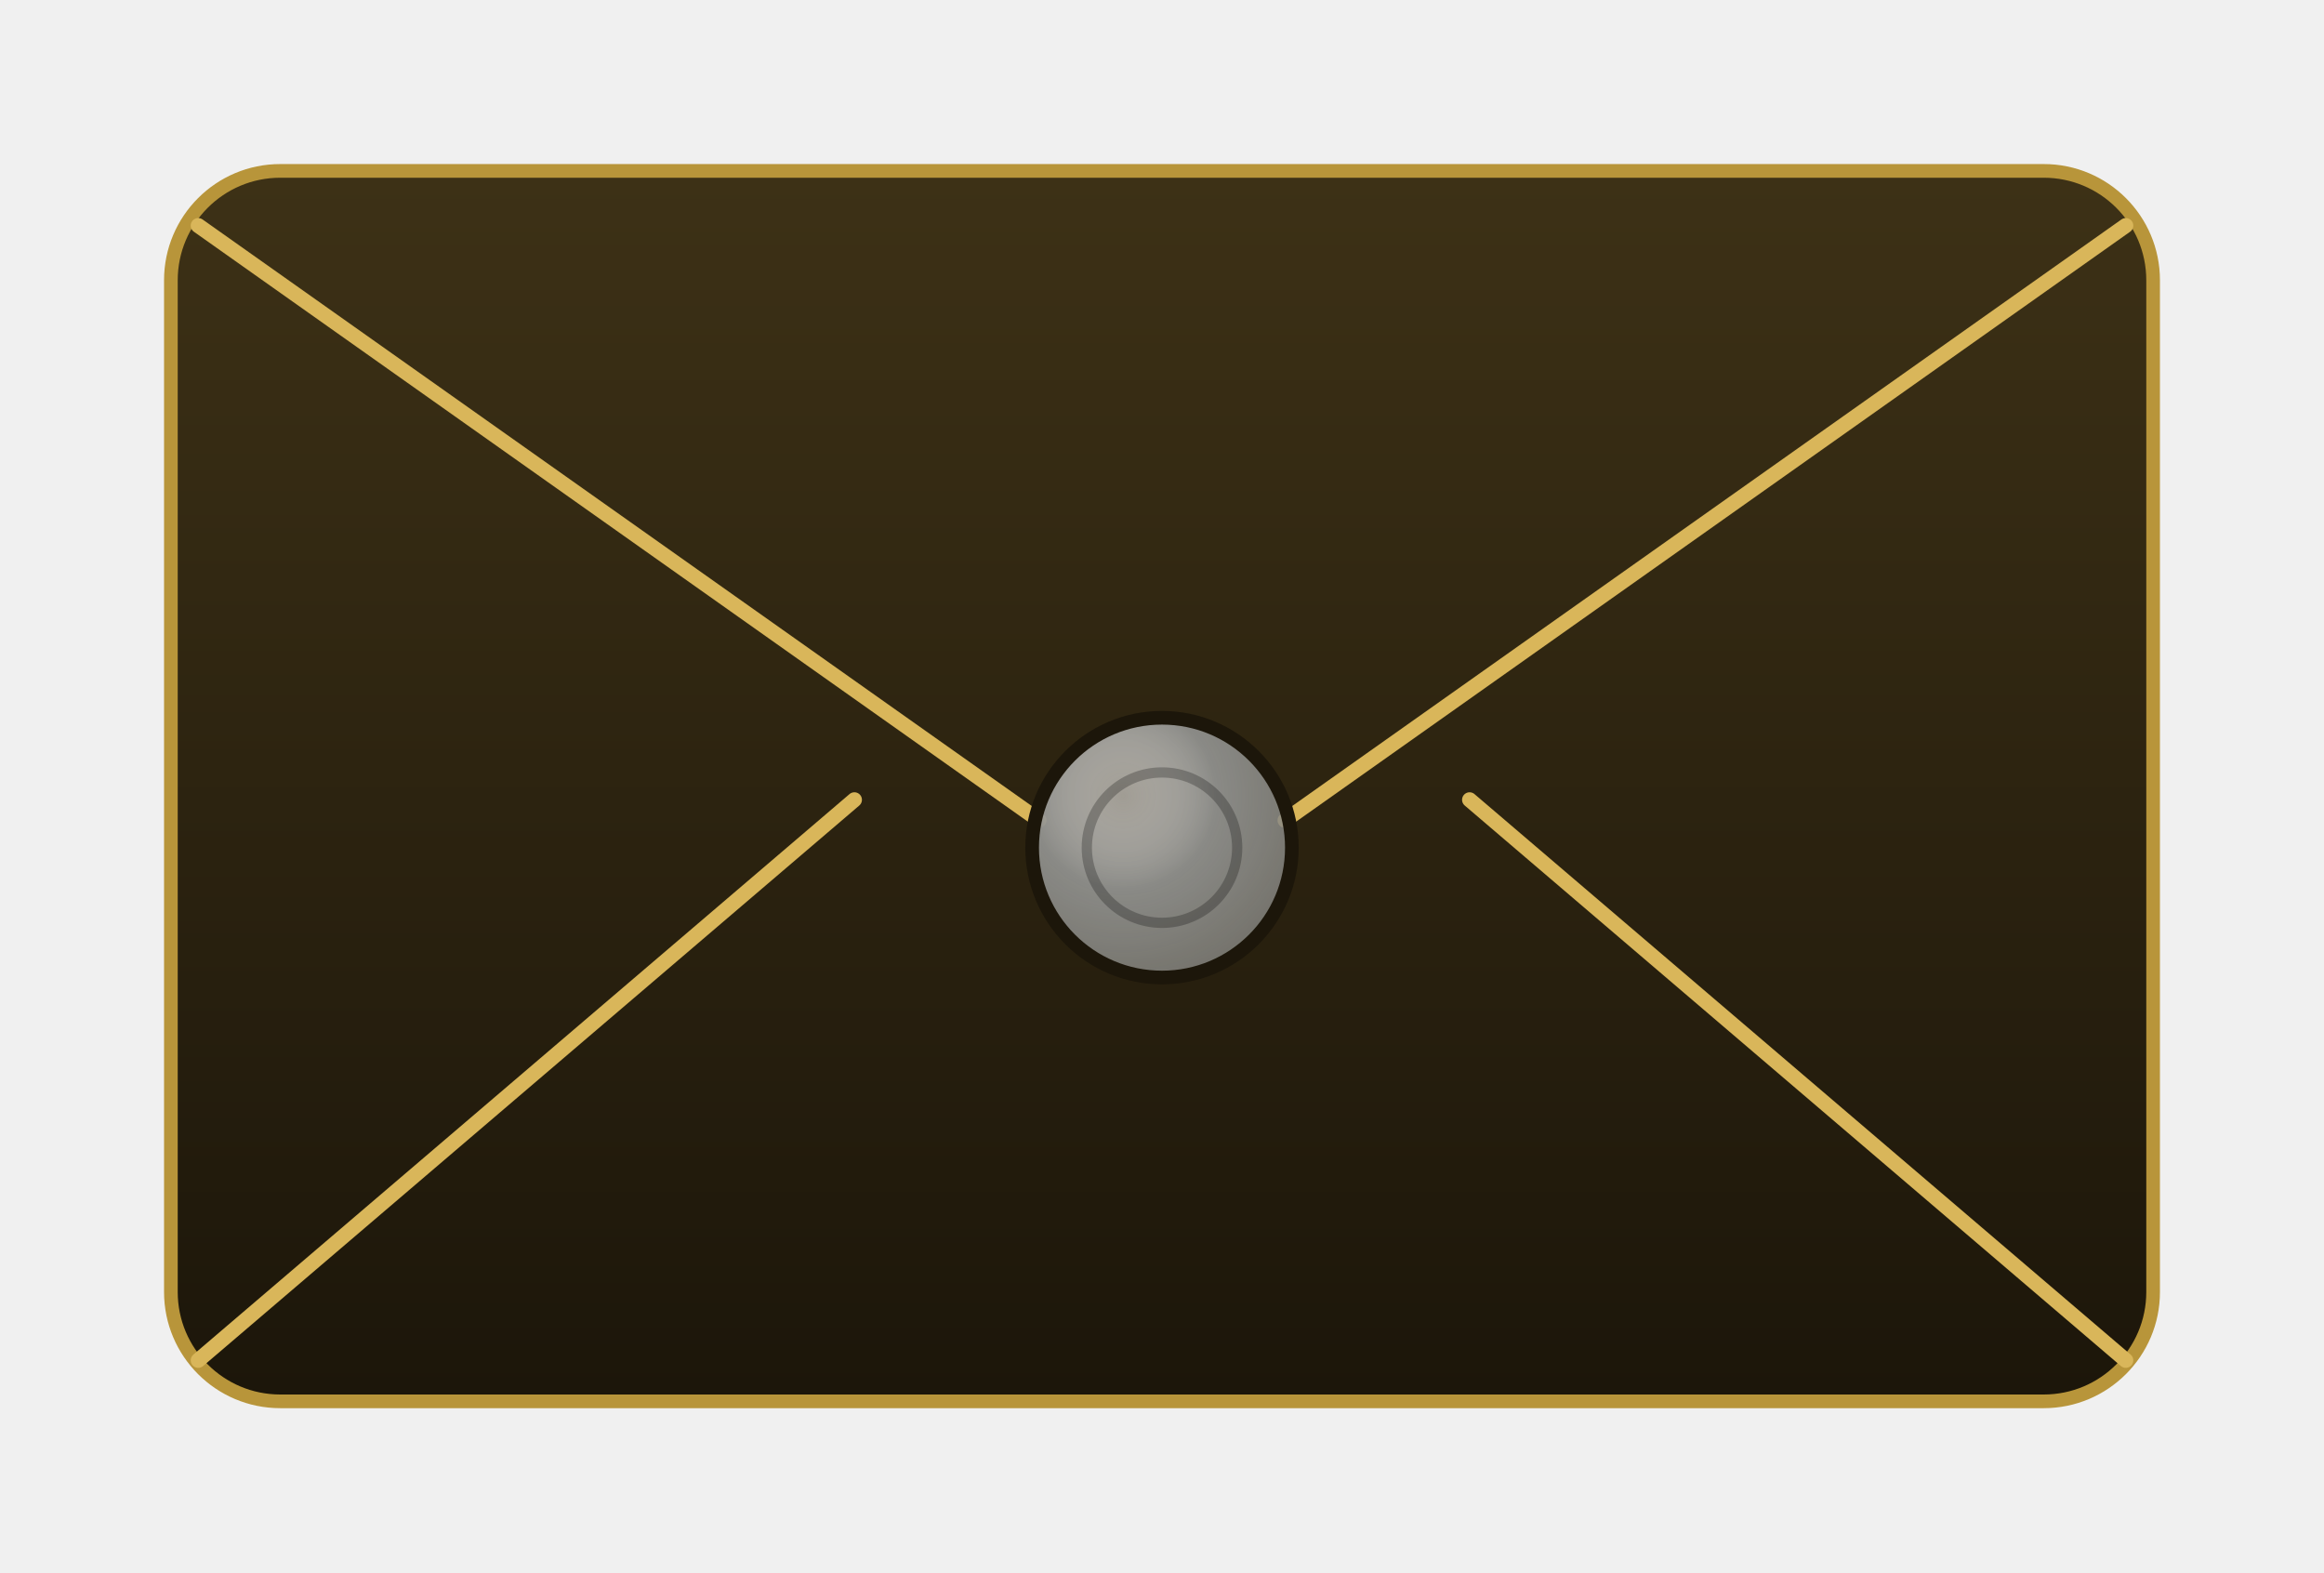
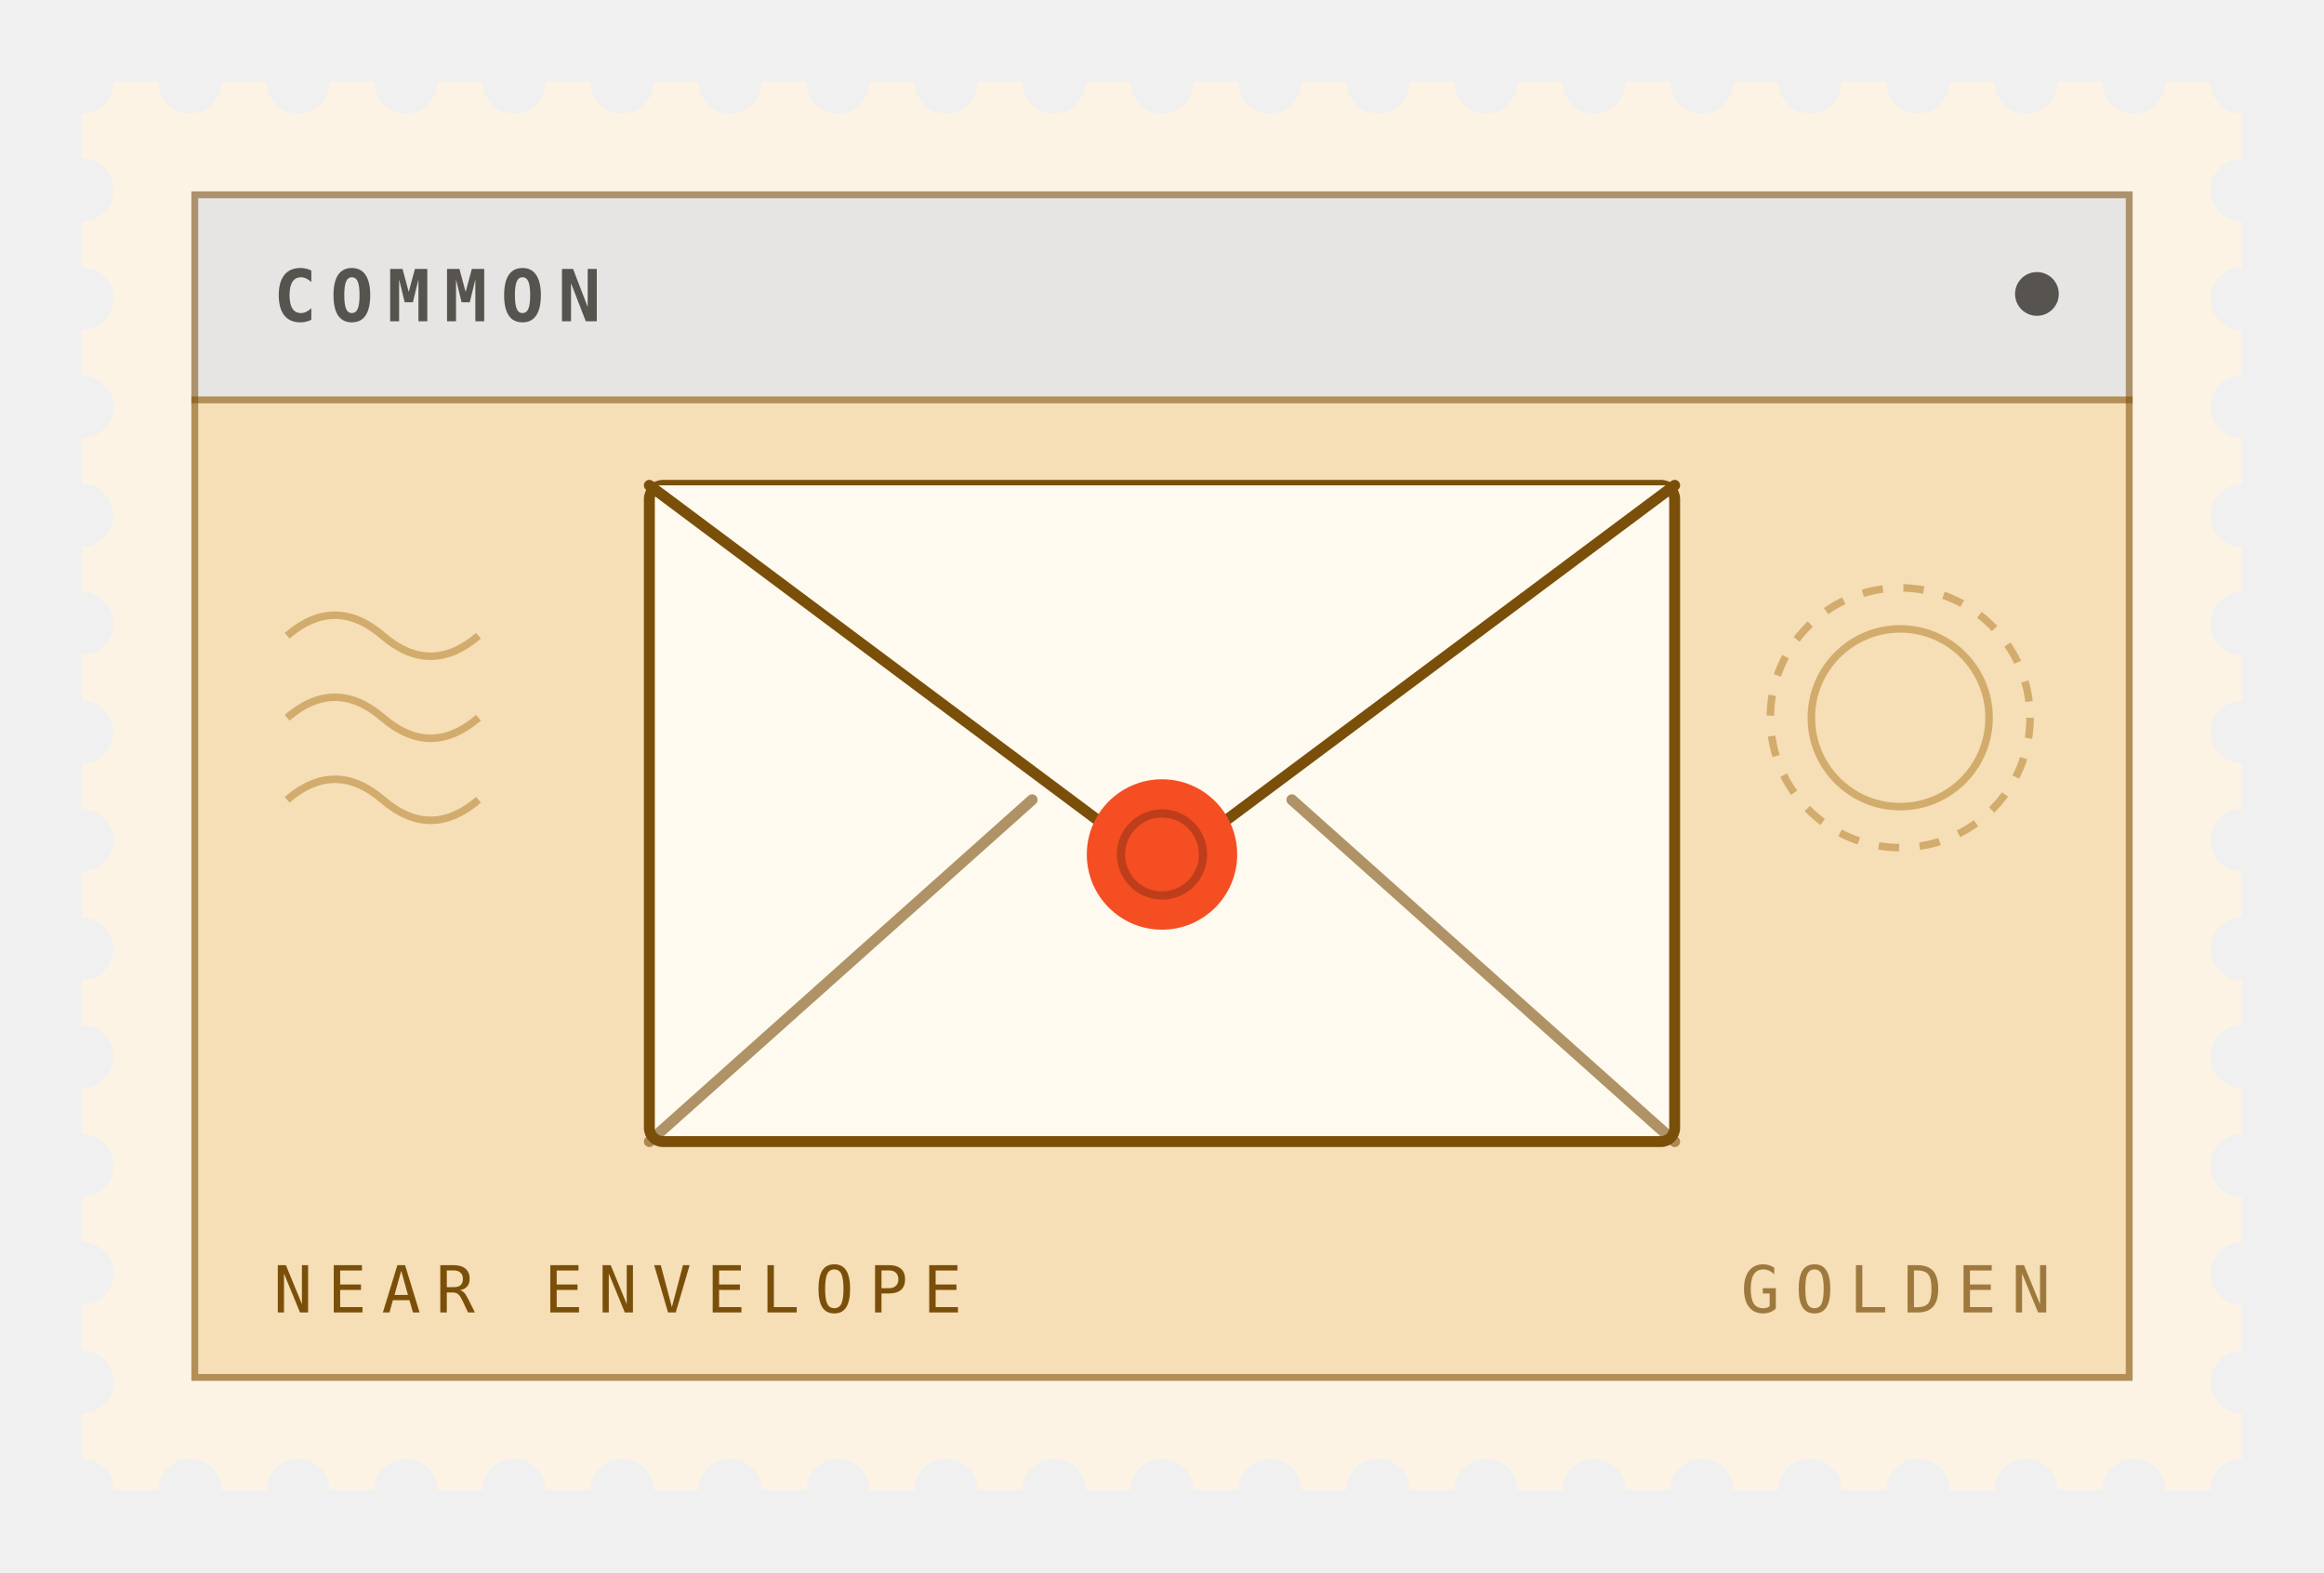
- <svg xmlns="http://www.w3.org/2000/svg" viewBox="0 0 340 230" role="img" aria-label="Envelope">
+ <svg xmlns="http://www.w3.org/2000/svg" viewBox="0 0 340 230" role="img" aria-label="GOLDEN envelope, COMMON">
  <defs>
-     <linearGradient id="body" x1="0" y1="0" x2="0" y2="1">
-       <stop offset="0" stop-color="#3d3116" />
-       <stop offset="1" stop-color="#1c160a" />
-     </linearGradient>
-     <radialGradient id="seal" cx="0.35" cy="0.3" r="0.8">
-       <stop offset="0" stop-color="#ffffff" stop-opacity="0.55" />
-       <stop offset="0.45" stop-color="#8a8a86" />
-       <stop offset="1" stop-color="#8a8a86" stop-opacity="0.75" />
-     </radialGradient>
-     <filter id="glow" x="-30%" y="-30%" width="160%" height="160%">
-       <feGaussianBlur stdDeviation="9" />
-     </filter>
+     <mask id="perf">
+       <rect width="340" height="230" fill="#fff" />
+       <g fill="#000">
+         <circle cx="12.0" cy="12.0" r="4.6" />
+         <circle cx="27.8" cy="12.0" r="4.6" />
+         <circle cx="43.6" cy="12.0" r="4.6" />
+         <circle cx="59.4" cy="12.0" r="4.6" />
+         <circle cx="75.2" cy="12.0" r="4.6" />
+         <circle cx="91.0" cy="12.0" r="4.6" />
+         <circle cx="106.8" cy="12.0" r="4.6" />
+         <circle cx="122.6" cy="12.0" r="4.6" />
+         <circle cx="138.4" cy="12.0" r="4.6" />
+         <circle cx="154.2" cy="12.0" r="4.6" />
+         <circle cx="170.0" cy="12.0" r="4.6" />
+         <circle cx="185.8" cy="12.0" r="4.6" />
+         <circle cx="201.6" cy="12.0" r="4.6" />
+         <circle cx="217.4" cy="12.0" r="4.6" />
+         <circle cx="233.2" cy="12.0" r="4.6" />
+         <circle cx="249.0" cy="12.0" r="4.6" />
+         <circle cx="264.8" cy="12.0" r="4.6" />
+         <circle cx="280.6" cy="12.0" r="4.6" />
+         <circle cx="296.4" cy="12.0" r="4.6" />
+         <circle cx="312.2" cy="12.0" r="4.6" />
+         <circle cx="328.0" cy="12.0" r="4.6" />
+         <circle cx="12.0" cy="218.0" r="4.6" />
+         <circle cx="27.8" cy="218.0" r="4.6" />
+         <circle cx="43.6" cy="218.0" r="4.6" />
+         <circle cx="59.4" cy="218.0" r="4.6" />
+         <circle cx="75.2" cy="218.0" r="4.6" />
+         <circle cx="91.0" cy="218.0" r="4.6" />
+         <circle cx="106.8" cy="218.0" r="4.6" />
+         <circle cx="122.6" cy="218.0" r="4.6" />
+         <circle cx="138.4" cy="218.0" r="4.6" />
+         <circle cx="154.2" cy="218.0" r="4.6" />
+         <circle cx="170.0" cy="218.0" r="4.6" />
+         <circle cx="185.8" cy="218.0" r="4.6" />
+         <circle cx="201.6" cy="218.0" r="4.6" />
+         <circle cx="217.4" cy="218.0" r="4.6" />
+         <circle cx="233.2" cy="218.0" r="4.6" />
+         <circle cx="249.0" cy="218.0" r="4.6" />
+         <circle cx="264.8" cy="218.0" r="4.6" />
+         <circle cx="280.6" cy="218.0" r="4.6" />
+         <circle cx="296.4" cy="218.0" r="4.6" />
+         <circle cx="312.2" cy="218.0" r="4.6" />
+         <circle cx="328.0" cy="218.0" r="4.6" />
+         <circle cx="12.0" cy="12.0" r="4.6" />
+         <circle cx="12.0" cy="27.8" r="4.6" />
+         <circle cx="12.0" cy="43.7" r="4.6" />
+         <circle cx="12.0" cy="59.5" r="4.6" />
+         <circle cx="12.0" cy="75.4" r="4.6" />
+         <circle cx="12.0" cy="91.2" r="4.6" />
+         <circle cx="12.0" cy="107.1" r="4.6" />
+         <circle cx="12.0" cy="122.9" r="4.6" />
+         <circle cx="12.0" cy="138.8" r="4.6" />
+         <circle cx="12.0" cy="154.6" r="4.6" />
+         <circle cx="12.0" cy="170.5" r="4.6" />
+         <circle cx="12.0" cy="186.3" r="4.6" />
+         <circle cx="12.0" cy="202.2" r="4.6" />
+         <circle cx="12.0" cy="218.0" r="4.6" />
+         <circle cx="328.0" cy="12.0" r="4.6" />
+         <circle cx="328.0" cy="27.8" r="4.6" />
+         <circle cx="328.0" cy="43.7" r="4.6" />
+         <circle cx="328.0" cy="59.5" r="4.6" />
+         <circle cx="328.0" cy="75.4" r="4.6" />
+         <circle cx="328.0" cy="91.2" r="4.6" />
+         <circle cx="328.0" cy="107.1" r="4.6" />
+         <circle cx="328.0" cy="122.9" r="4.6" />
+         <circle cx="328.0" cy="138.8" r="4.6" />
+         <circle cx="328.0" cy="154.6" r="4.6" />
+         <circle cx="328.0" cy="170.5" r="4.6" />
+         <circle cx="328.0" cy="186.3" r="4.6" />
+         <circle cx="328.0" cy="202.2" r="4.6" />
+         <circle cx="328.0" cy="218.0" r="4.6" />
+       </g>
+     </mask>
  </defs>
-   <rect x="25" y="25" width="290" height="180" rx="16" fill="url(#body)" stroke="#b8953a" stroke-width="2" />
-   <g fill="none" stroke="#d9b65a" stroke-width="2.2" stroke-linecap="round">
-     <path d="M29 33 L152 120 M311 33 L188 120" />
-     <path d="M29 199 L125 117 M311 199 L215 117" />
+   <rect x="12" y="12" width="316" height="206" fill="#fcf3e5" mask="url(#perf)" />
+   <rect x="28" y="28" width="284" height="174" fill="#f6deb6" />
+   <rect x="28" y="28" width="284" height="30" fill="#e7e5e4" />
+   <rect x="28.5" y="28.5" width="283" height="173" fill="none" stroke="#7a4f0a" stroke-opacity="0.55" />
+   <path d="M28 58.5 H312" stroke="#7a4f0a" stroke-opacity="0.55" />
+   <text x="40" y="47" font-family="ui-monospace, 'IBM Plex Mono', Menlo, Consolas, monospace" font-size="10.5" font-weight="600" letter-spacing="2" fill="#57534e">COMMON</text>
+   <circle cx="298" cy="43" r="3.2" fill="#57534e" />
+   <g stroke="#7a4f0a" stroke-width="1.6" stroke-linejoin="round" stroke-linecap="round">
+     <rect x="95" y="71" width="150" height="96" rx="2" fill="#fffaf0" />
+     <path d="M95 167 L151 117 M245 167 L189 117" fill="none" stroke-opacity="0.6" />
+     <path d="M95 71 L170 127 L245 71" fill="#fffaf0" />
  </g>
-   <circle cx="170" cy="124" r="19" fill="url(#seal)" stroke="#1c160a" stroke-width="2" />
-   <circle cx="170" cy="124" r="11" fill="none" stroke="#000" stroke-opacity="0.25" stroke-width="1.5" />
+   <circle cx="170" cy="125" r="11" fill="#f44e22" />
+   <circle cx="170" cy="125" r="6" fill="none" stroke="#000" stroke-opacity="0.22" stroke-width="1.2" />
+   <g fill="none" stroke="#c9a05a" stroke-width="1.1" stroke-opacity="0.8">
+     <path d="M42 93 q7 -6 14 0 t14 0 M42 105 q7 -6 14 0 t14 0 M42 117 q7 -6 14 0 t14 0" />
+     <circle cx="278" cy="105" r="19" stroke-dasharray="3 3" />
+     <circle cx="278" cy="105" r="13" />
+   </g>
+   <text x="40" y="192" font-family="ui-monospace, 'IBM Plex Mono', Menlo, Consolas, monospace" font-size="9.5" letter-spacing="2.2" fill="#7a4f0a">NEAR ENVELOPE</text>
+   <text x="300" y="192" text-anchor="end" font-family="ui-monospace, 'IBM Plex Mono', Menlo, Consolas, monospace" font-size="9.5" letter-spacing="2.2" fill="#7a4f0a" fill-opacity="0.7">GOLDEN</text>
</svg>
